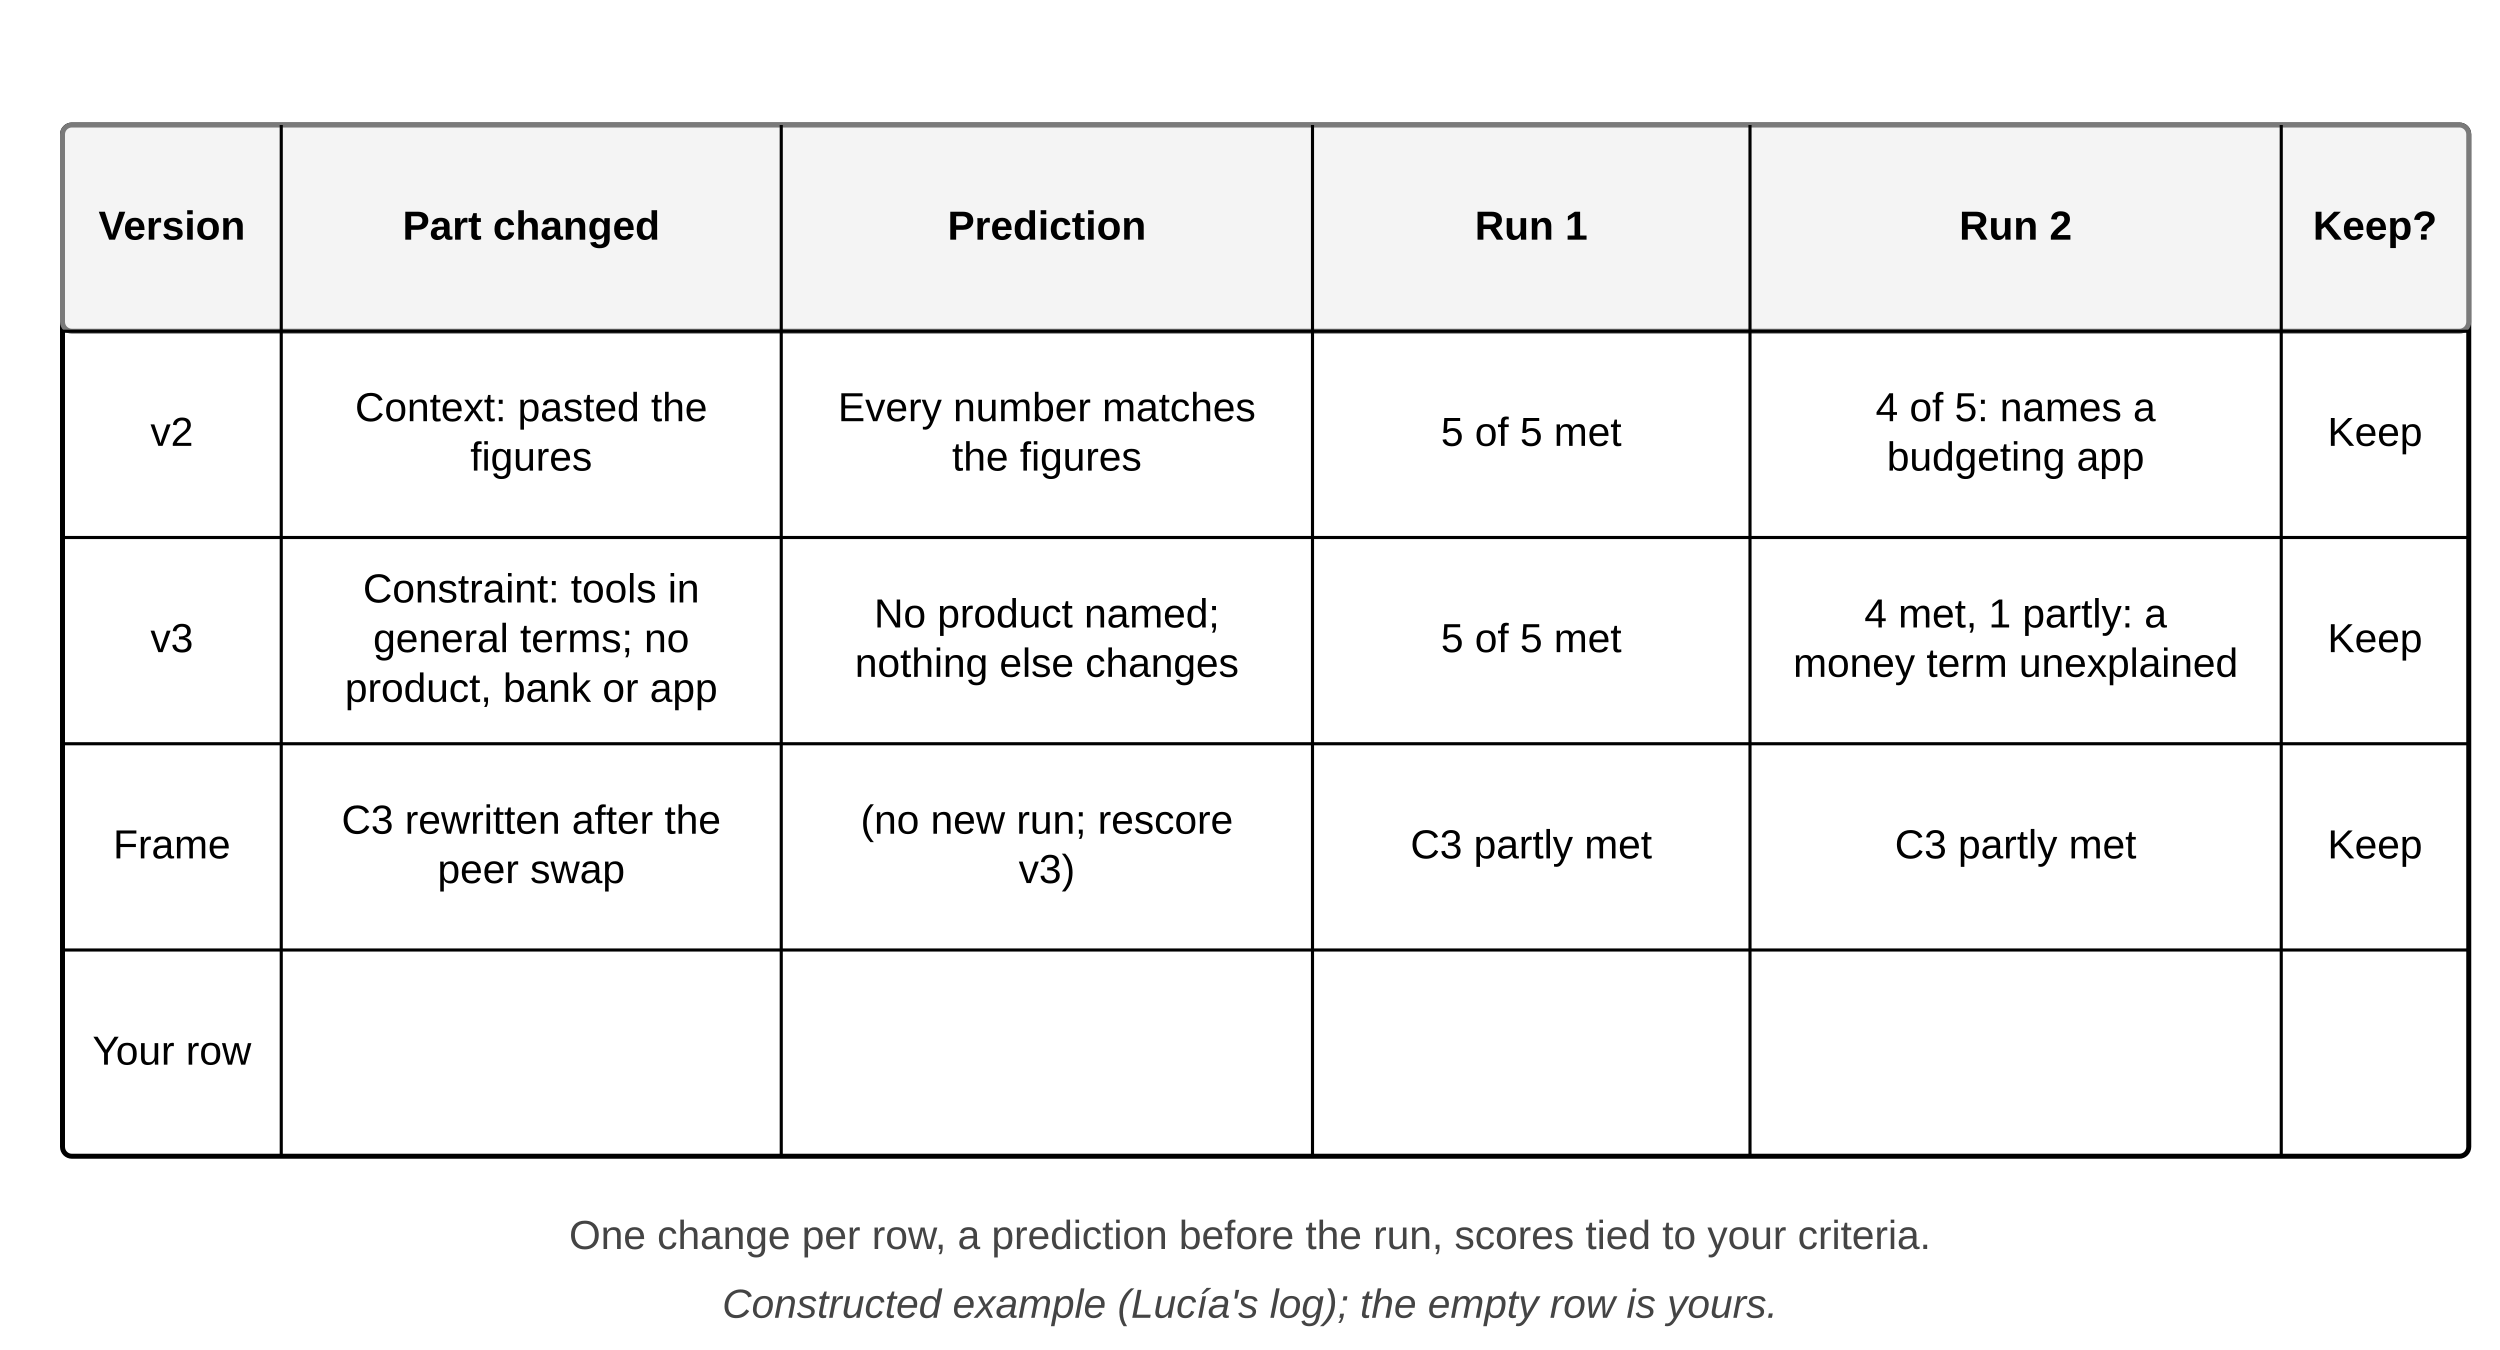
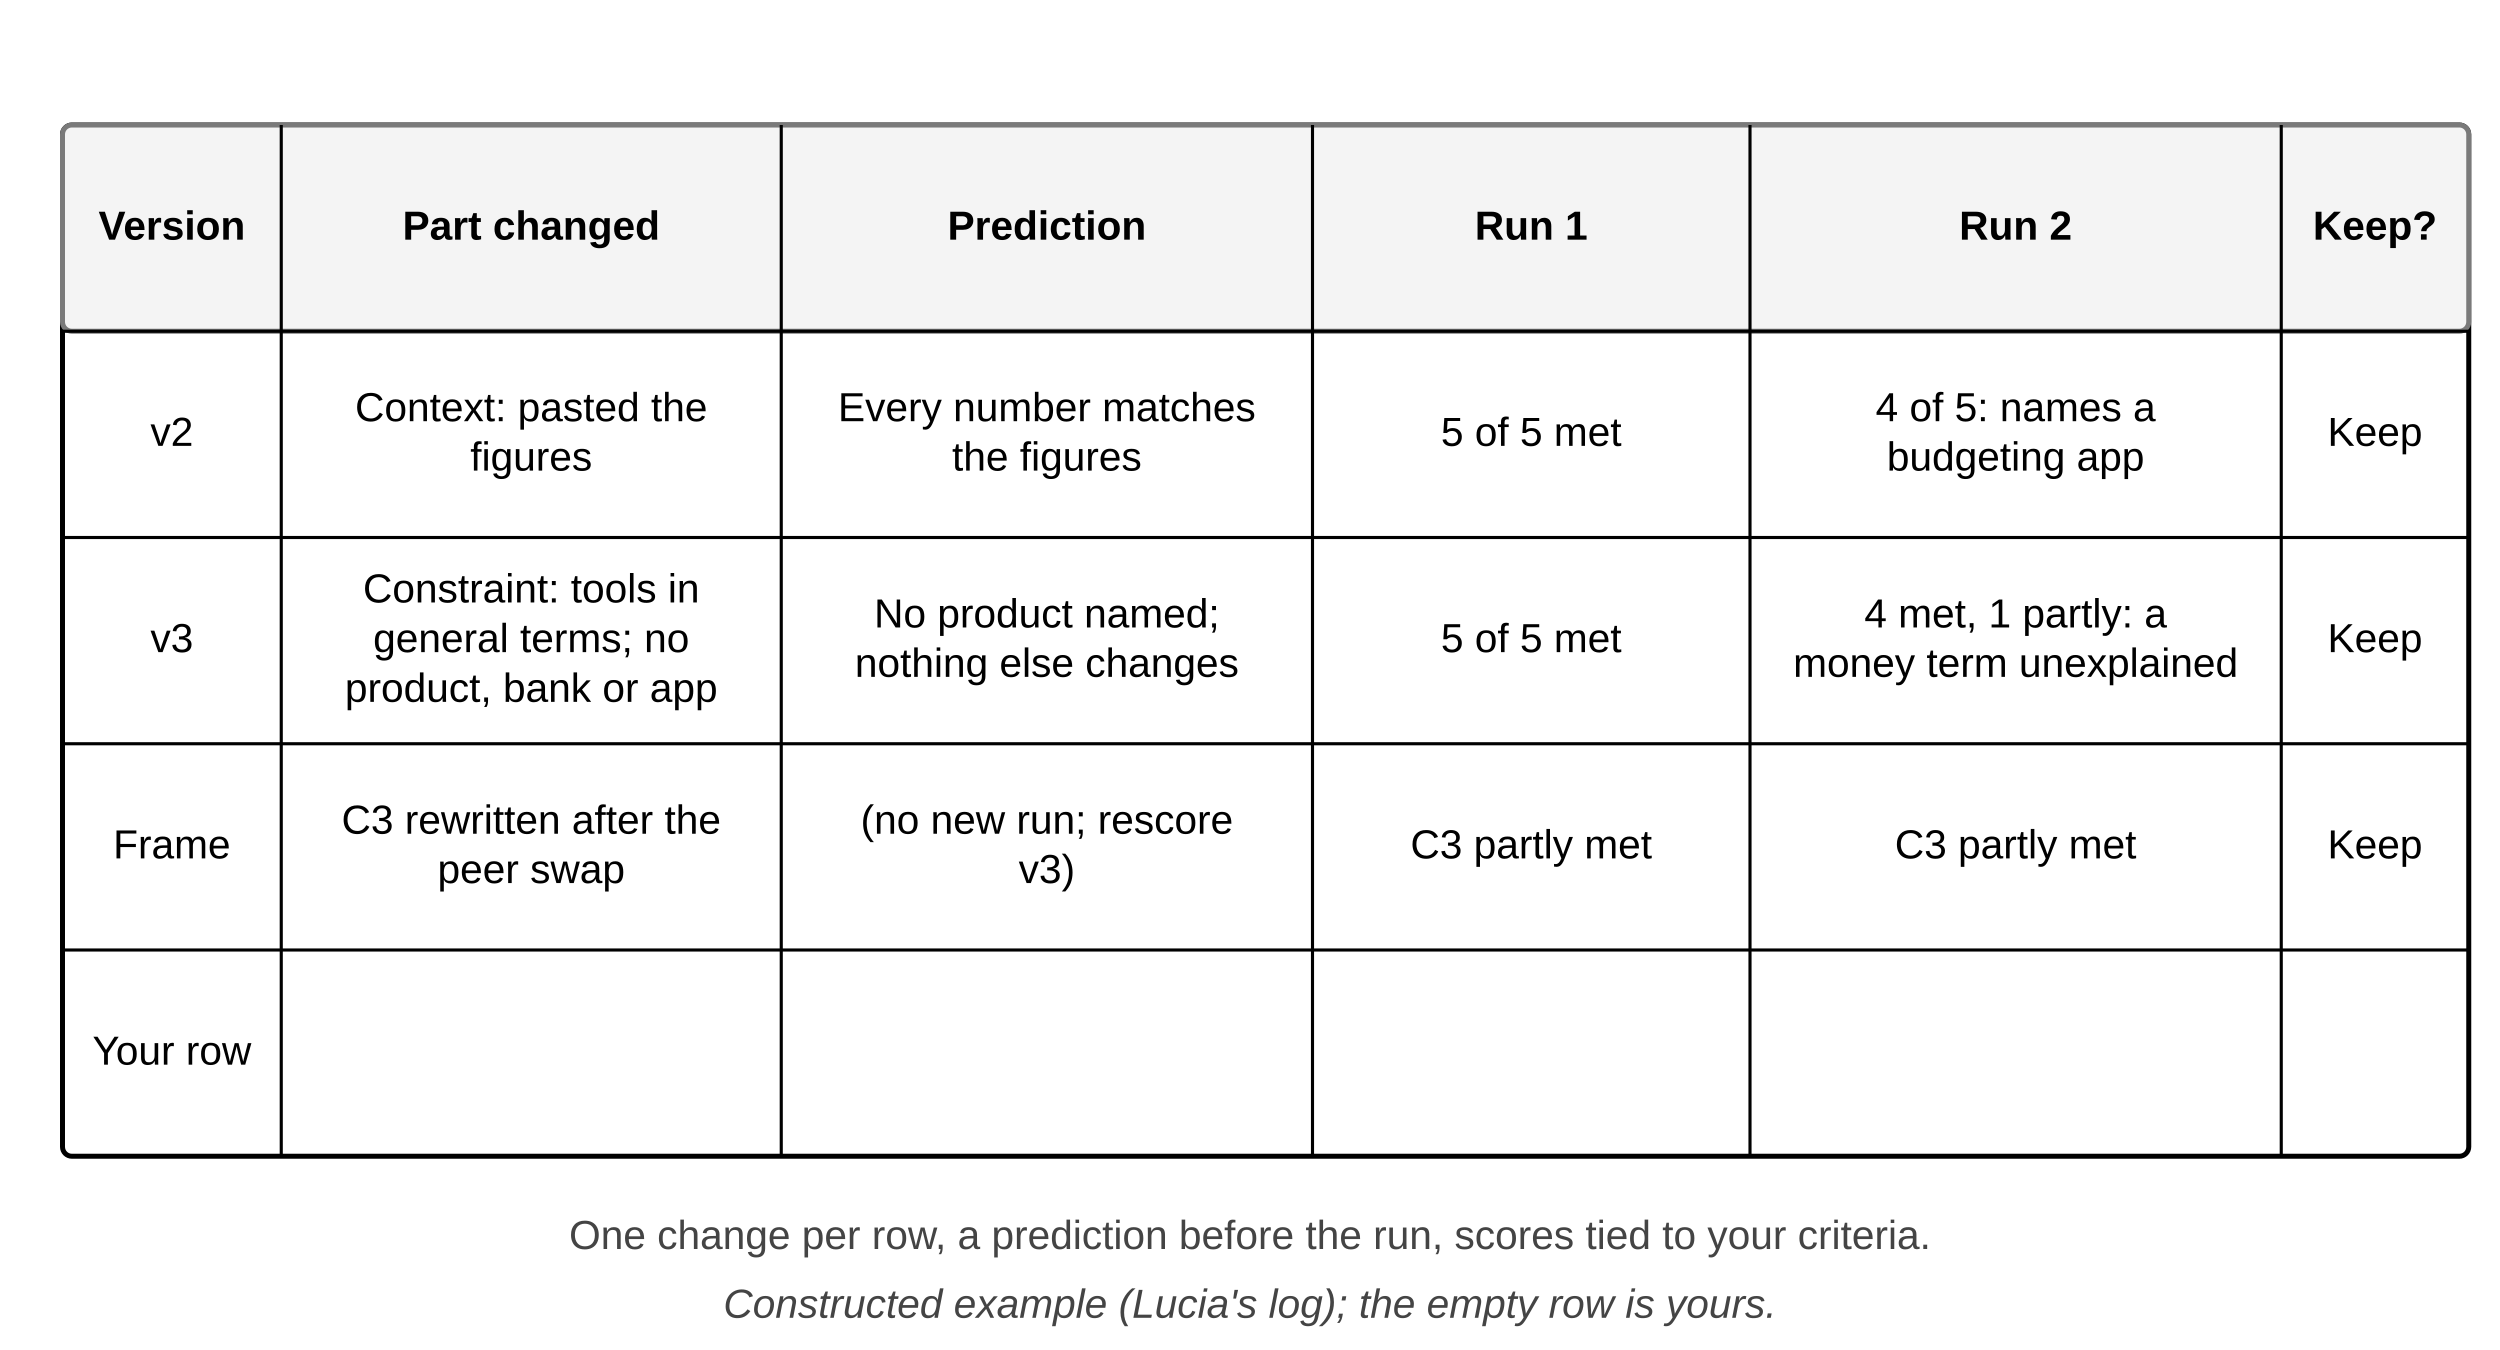
<svg xmlns="http://www.w3.org/2000/svg" viewBox="0 0 800 432" width="800" height="432" role="img" font-family="'Source Sans 3', 'Source Sans Pro', 'Helvetica Neue', Arial, sans-serif">
  <defs>
    <marker id="arrow-gray" viewBox="0 0 10 10" refX="9" refY="5" markerWidth="7" markerHeight="7" orient="auto-start-reverse">
      <path d="M0,0 L10,5 L0,10 z" fill="#000000" />
    </marker>
    <pattern id="hatch" patternUnits="userSpaceOnUse" width="8" height="8" patternTransform="rotate(45)">
      <rect width="8" height="8" fill="#FFFFFF" />
      <line x1="0" y1="0" x2="0" y2="8" stroke="#9A9A9A" stroke-width="1.3" />
    </pattern>
    <pattern id="dots" patternUnits="userSpaceOnUse" width="7" height="7">
      <rect width="7" height="7" fill="#FFFFFF" />
      <circle cx="3.5" cy="3.5" r="1.2" fill="#000" />
    </pattern>
  </defs>
  <rect width="800" height="432" fill="#FFFFFF" />
  <rect x="20" y="40" width="770" height="330" rx="3" fill="#FFFFFF" stroke="#000000" stroke-width="1.6" />
  <text x="405.0" y="205.0" font-size="14" font-weight="600" text-anchor="middle" dominant-baseline="middle" fill="#000000" style="" />
  <rect x="20" y="40" width="770" height="66" rx="3" fill="#F4F4F4" stroke="#7A7A7A" stroke-width="1.6" />
  <text x="405.0" y="73.0" font-size="14" font-weight="600" text-anchor="middle" dominant-baseline="middle" fill="#000000" style="" />
  <text x="55.0" y="73.0" font-size="13" font-weight="700" text-anchor="middle" dominant-baseline="middle" fill="#000000" style="">Version</text>
  <text x="55.0" y="139.0" font-size="13" font-weight="normal" text-anchor="middle" dominant-baseline="middle" fill="#000000" style="">v2</text>
  <text x="55.0" y="205.0" font-size="13" font-weight="normal" text-anchor="middle" dominant-baseline="middle" fill="#000000" style="">v3</text>
  <text x="55.0" y="271.0" font-size="13" font-weight="normal" text-anchor="middle" dominant-baseline="middle" fill="#000000" style="">Frame</text>
  <text x="55.0" y="337.0" font-size="13" font-weight="normal" text-anchor="middle" dominant-baseline="middle" fill="#000000" style="">Your row</text>
  <text x="170.0" y="73.0" font-size="13" font-weight="700" text-anchor="middle" dominant-baseline="middle" fill="#000000" style="">Part changed</text>
  <text x="170.0" y="131.1" font-size="13" font-weight="normal" text-anchor="middle" dominant-baseline="middle" fill="#000000" style="">Context: pasted the</text>
  <text x="170.0" y="146.9" font-size="13" font-weight="normal" text-anchor="middle" dominant-baseline="middle" fill="#000000" style="">figures</text>
  <text x="170.0" y="189.1" font-size="13" font-weight="normal" text-anchor="middle" dominant-baseline="middle" fill="#000000" style="">Constraint: tools in</text>
  <text x="170.0" y="205.0" font-size="13" font-weight="normal" text-anchor="middle" dominant-baseline="middle" fill="#000000" style="">general terms; no</text>
  <text x="170.0" y="220.9" font-size="13" font-weight="normal" text-anchor="middle" dominant-baseline="middle" fill="#000000" style="">product, bank or app</text>
  <text x="170.0" y="263.1" font-size="13" font-weight="normal" text-anchor="middle" dominant-baseline="middle" fill="#000000" style="">C3 rewritten after the</text>
  <text x="170.0" y="278.9" font-size="13" font-weight="normal" text-anchor="middle" dominant-baseline="middle" fill="#000000" style="">peer swap</text>
  <text x="170.0" y="337.0" font-size="13" font-weight="normal" text-anchor="middle" dominant-baseline="middle" fill="#000000" style="" />
  <line x1="90" y1="40" x2="90" y2="370" stroke="#000000" stroke-width="1" />
  <text x="335.0" y="73.0" font-size="13" font-weight="700" text-anchor="middle" dominant-baseline="middle" fill="#000000" style="">Prediction</text>
  <text x="335.0" y="131.1" font-size="13" font-weight="normal" text-anchor="middle" dominant-baseline="middle" fill="#000000" style="">Every number matches</text>
  <text x="335.0" y="146.9" font-size="13" font-weight="normal" text-anchor="middle" dominant-baseline="middle" fill="#000000" style="">the figures</text>
  <text x="335.0" y="197.1" font-size="13" font-weight="normal" text-anchor="middle" dominant-baseline="middle" fill="#000000" style="">No product named;</text>
  <text x="335.0" y="212.9" font-size="13" font-weight="normal" text-anchor="middle" dominant-baseline="middle" fill="#000000" style="">nothing else changes</text>
  <text x="335.0" y="263.1" font-size="13" font-weight="normal" text-anchor="middle" dominant-baseline="middle" fill="#000000" style="">(no new run; rescore</text>
  <text x="335.0" y="278.9" font-size="13" font-weight="normal" text-anchor="middle" dominant-baseline="middle" fill="#000000" style="">v3)</text>
  <text x="335.0" y="337.0" font-size="13" font-weight="normal" text-anchor="middle" dominant-baseline="middle" fill="#000000" style="" />
  <line x1="250" y1="40" x2="250" y2="370" stroke="#000000" stroke-width="1" />
  <text x="490.0" y="73.0" font-size="13" font-weight="700" text-anchor="middle" dominant-baseline="middle" fill="#000000" style="">Run 1</text>
  <text x="490.0" y="139.0" font-size="13" font-weight="normal" text-anchor="middle" dominant-baseline="middle" fill="#000000" style="">5 of 5 met</text>
  <text x="490.0" y="205.0" font-size="13" font-weight="normal" text-anchor="middle" dominant-baseline="middle" fill="#000000" style="">5 of 5 met</text>
  <text x="490.0" y="271.0" font-size="13" font-weight="normal" text-anchor="middle" dominant-baseline="middle" fill="#000000" style="">C3 partly met</text>
  <text x="490.0" y="337.0" font-size="13" font-weight="normal" text-anchor="middle" dominant-baseline="middle" fill="#000000" style="" />
  <line x1="420" y1="40" x2="420" y2="370" stroke="#000000" stroke-width="1" />
  <text x="645.0" y="73.0" font-size="13" font-weight="700" text-anchor="middle" dominant-baseline="middle" fill="#000000" style="">Run 2</text>
  <text x="645.0" y="131.1" font-size="13" font-weight="normal" text-anchor="middle" dominant-baseline="middle" fill="#000000" style="">4 of 5: names a</text>
  <text x="645.0" y="146.9" font-size="13" font-weight="normal" text-anchor="middle" dominant-baseline="middle" fill="#000000" style="">budgeting app</text>
  <text x="645.0" y="197.1" font-size="13" font-weight="normal" text-anchor="middle" dominant-baseline="middle" fill="#000000" style="">4 met, 1 partly: a</text>
  <text x="645.0" y="212.9" font-size="13" font-weight="normal" text-anchor="middle" dominant-baseline="middle" fill="#000000" style="">money term unexplained</text>
  <text x="645.0" y="271.0" font-size="13" font-weight="normal" text-anchor="middle" dominant-baseline="middle" fill="#000000" style="">C3 partly met</text>
  <text x="645.0" y="337.0" font-size="13" font-weight="normal" text-anchor="middle" dominant-baseline="middle" fill="#000000" style="" />
  <line x1="560" y1="40" x2="560" y2="370" stroke="#000000" stroke-width="1" />
  <text x="760.0" y="73.0" font-size="13" font-weight="700" text-anchor="middle" dominant-baseline="middle" fill="#000000" style="">Keep?</text>
  <text x="760.0" y="139.0" font-size="13" font-weight="normal" text-anchor="middle" dominant-baseline="middle" fill="#000000" style="">Keep</text>
  <text x="760.0" y="205.0" font-size="13" font-weight="normal" text-anchor="middle" dominant-baseline="middle" fill="#000000" style="">Keep</text>
  <text x="760.0" y="271.0" font-size="13" font-weight="normal" text-anchor="middle" dominant-baseline="middle" fill="#000000" style="">Keep</text>
  <text x="760.0" y="337.0" font-size="13" font-weight="normal" text-anchor="middle" dominant-baseline="middle" fill="#000000" style="" />
  <line x1="730" y1="40" x2="730" y2="370" stroke="#000000" stroke-width="1" />
  <line x1="20" y1="106" x2="790" y2="106" stroke="#000000" stroke-width="1" />
  <line x1="20" y1="172" x2="790" y2="172" stroke="#000000" stroke-width="1" />
  <line x1="20" y1="238" x2="790" y2="238" stroke="#000000" stroke-width="1" />
  <line x1="20" y1="304" x2="790" y2="304" stroke="#000000" stroke-width="1" />
  <text x="400.0" y="396.0" font-size="13" font-weight="normal" text-anchor="middle" dominant-baseline="middle" fill="#444444" style="">One change per row, a prediction before the run, scores tied to your criteria.</text>
-   <text x="400.0" y="418.0" font-size="13" font-weight="normal" text-anchor="middle" dominant-baseline="middle" fill="#444444" style="font-style:italic;">Constructed example (Lucía's log); the empty row is yours.</text>
+   <text x="400.0" y="418.0" font-size="13" font-weight="normal" text-anchor="middle" dominant-baseline="middle" fill="#444444" style="font-style:italic;">Constructed example (Lucia's log); the empty row is yours.</text>
</svg>
